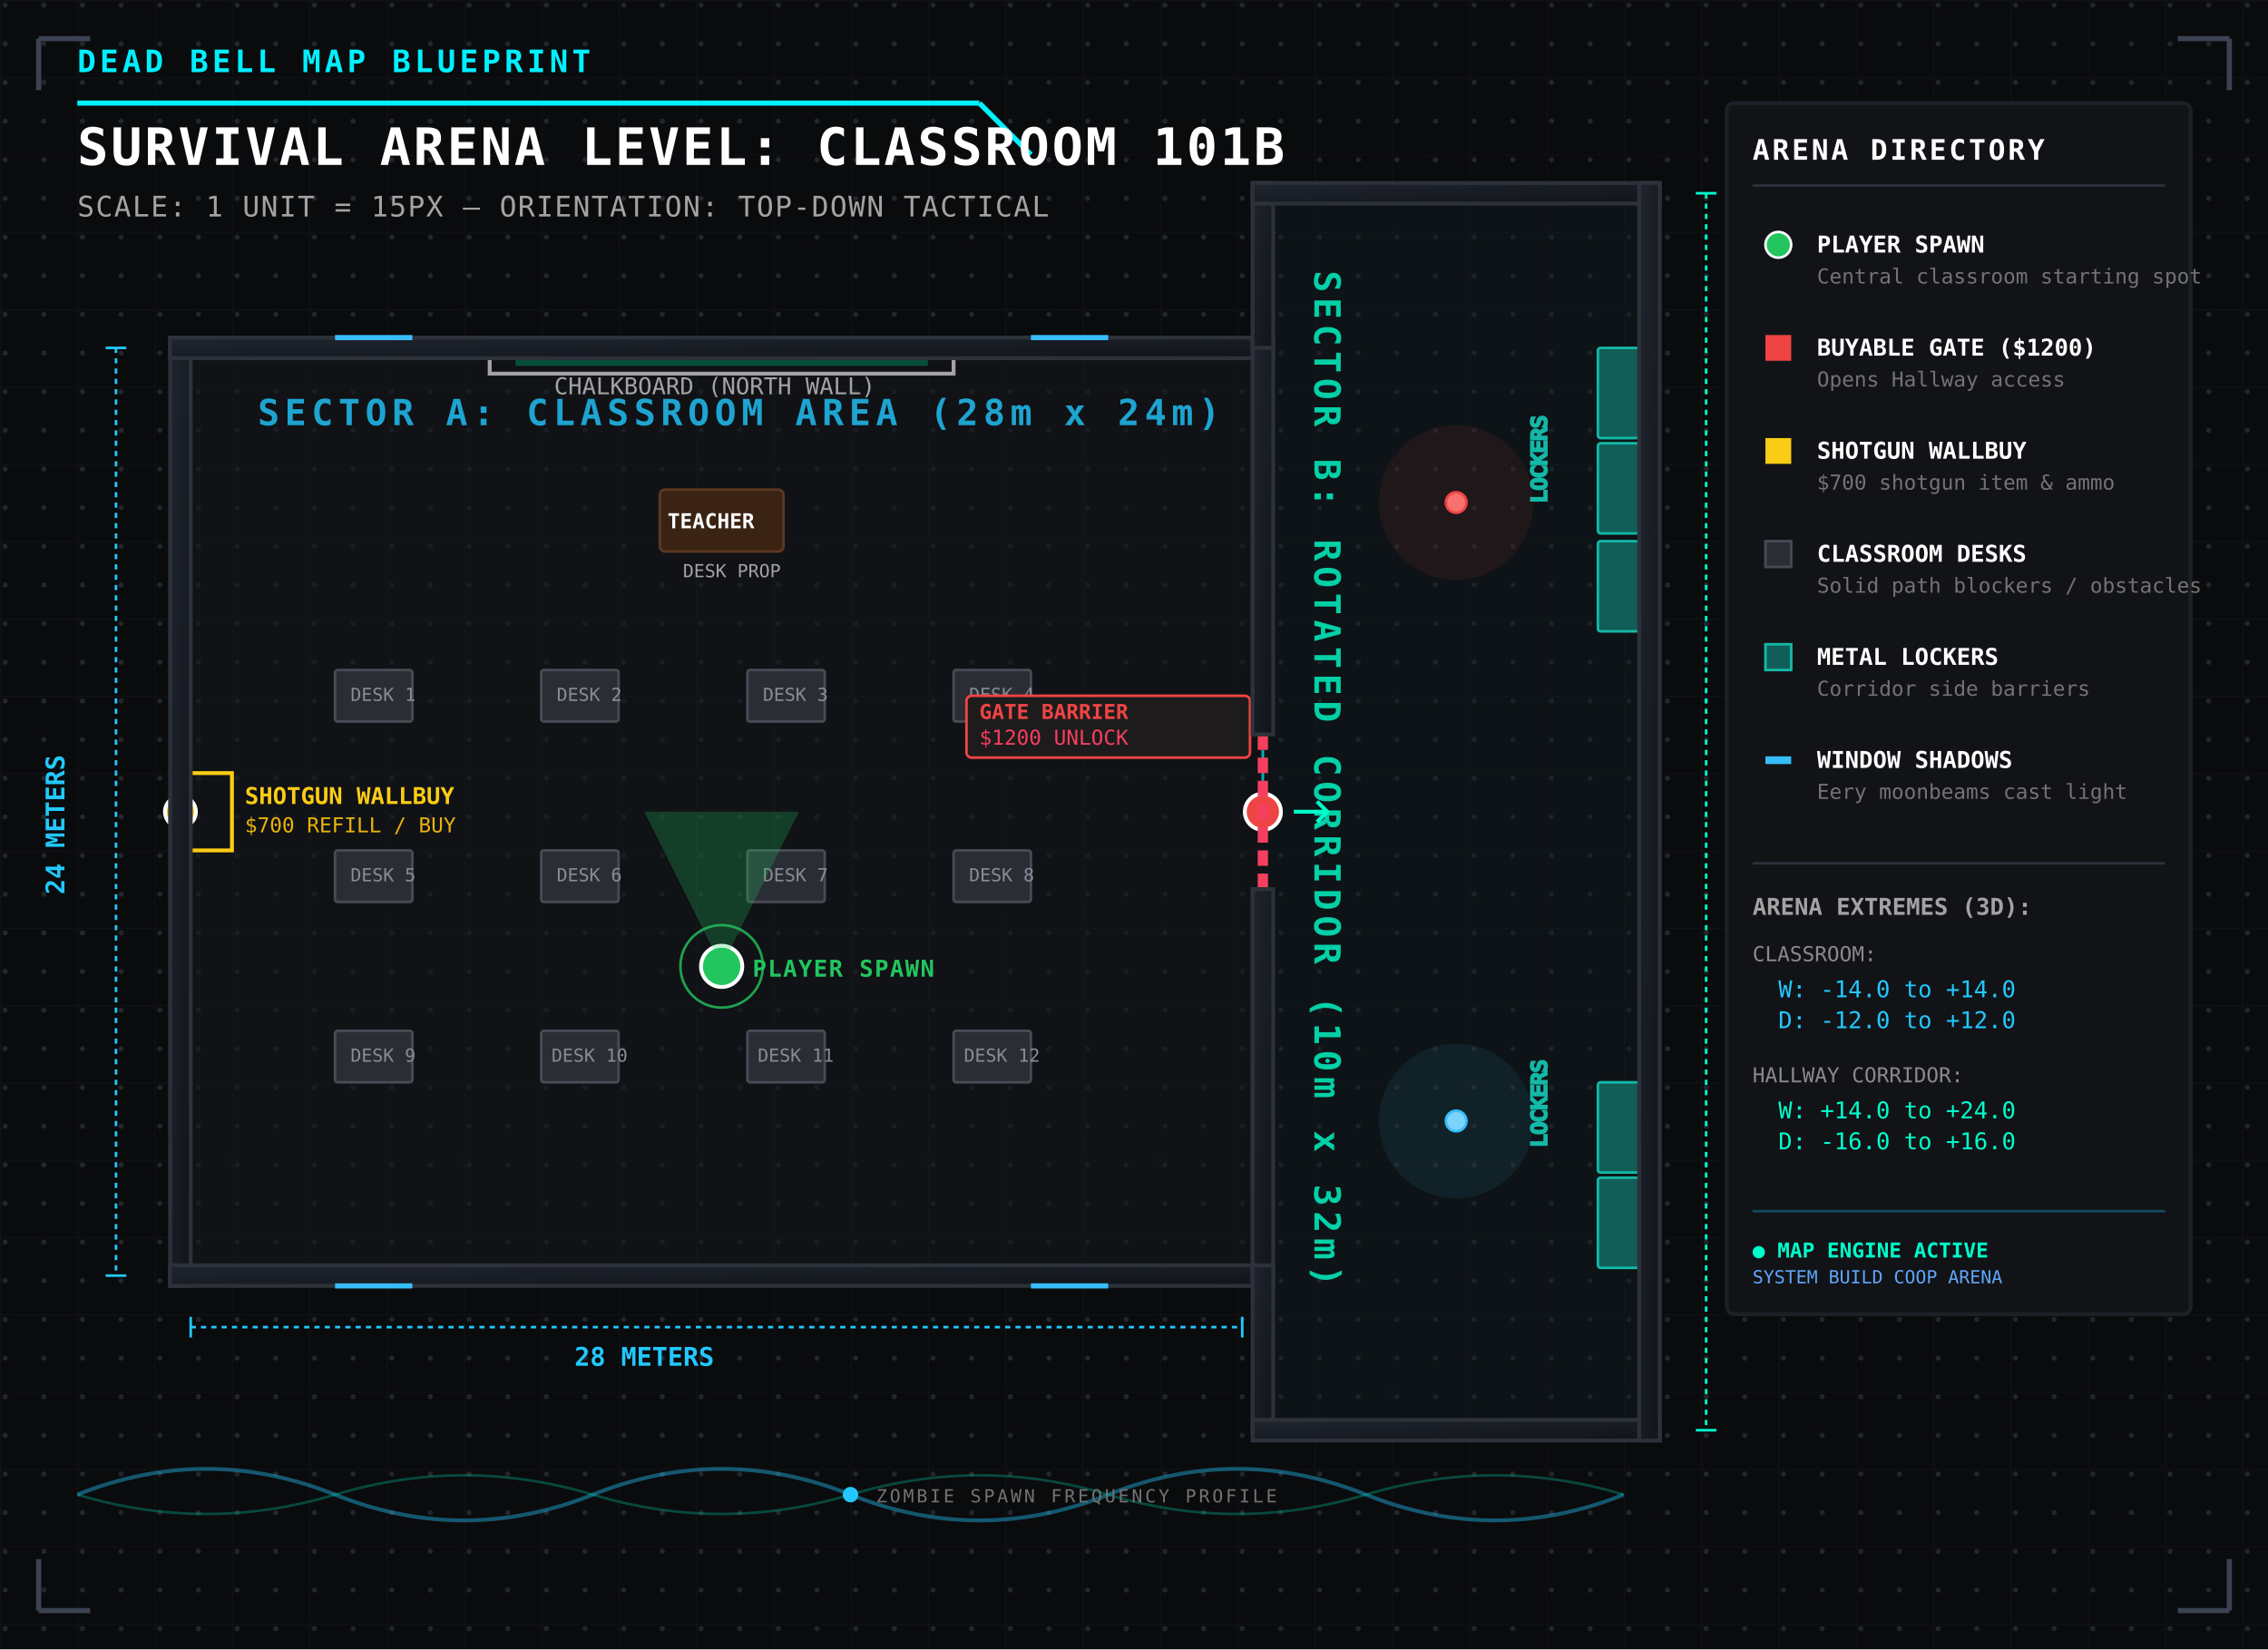
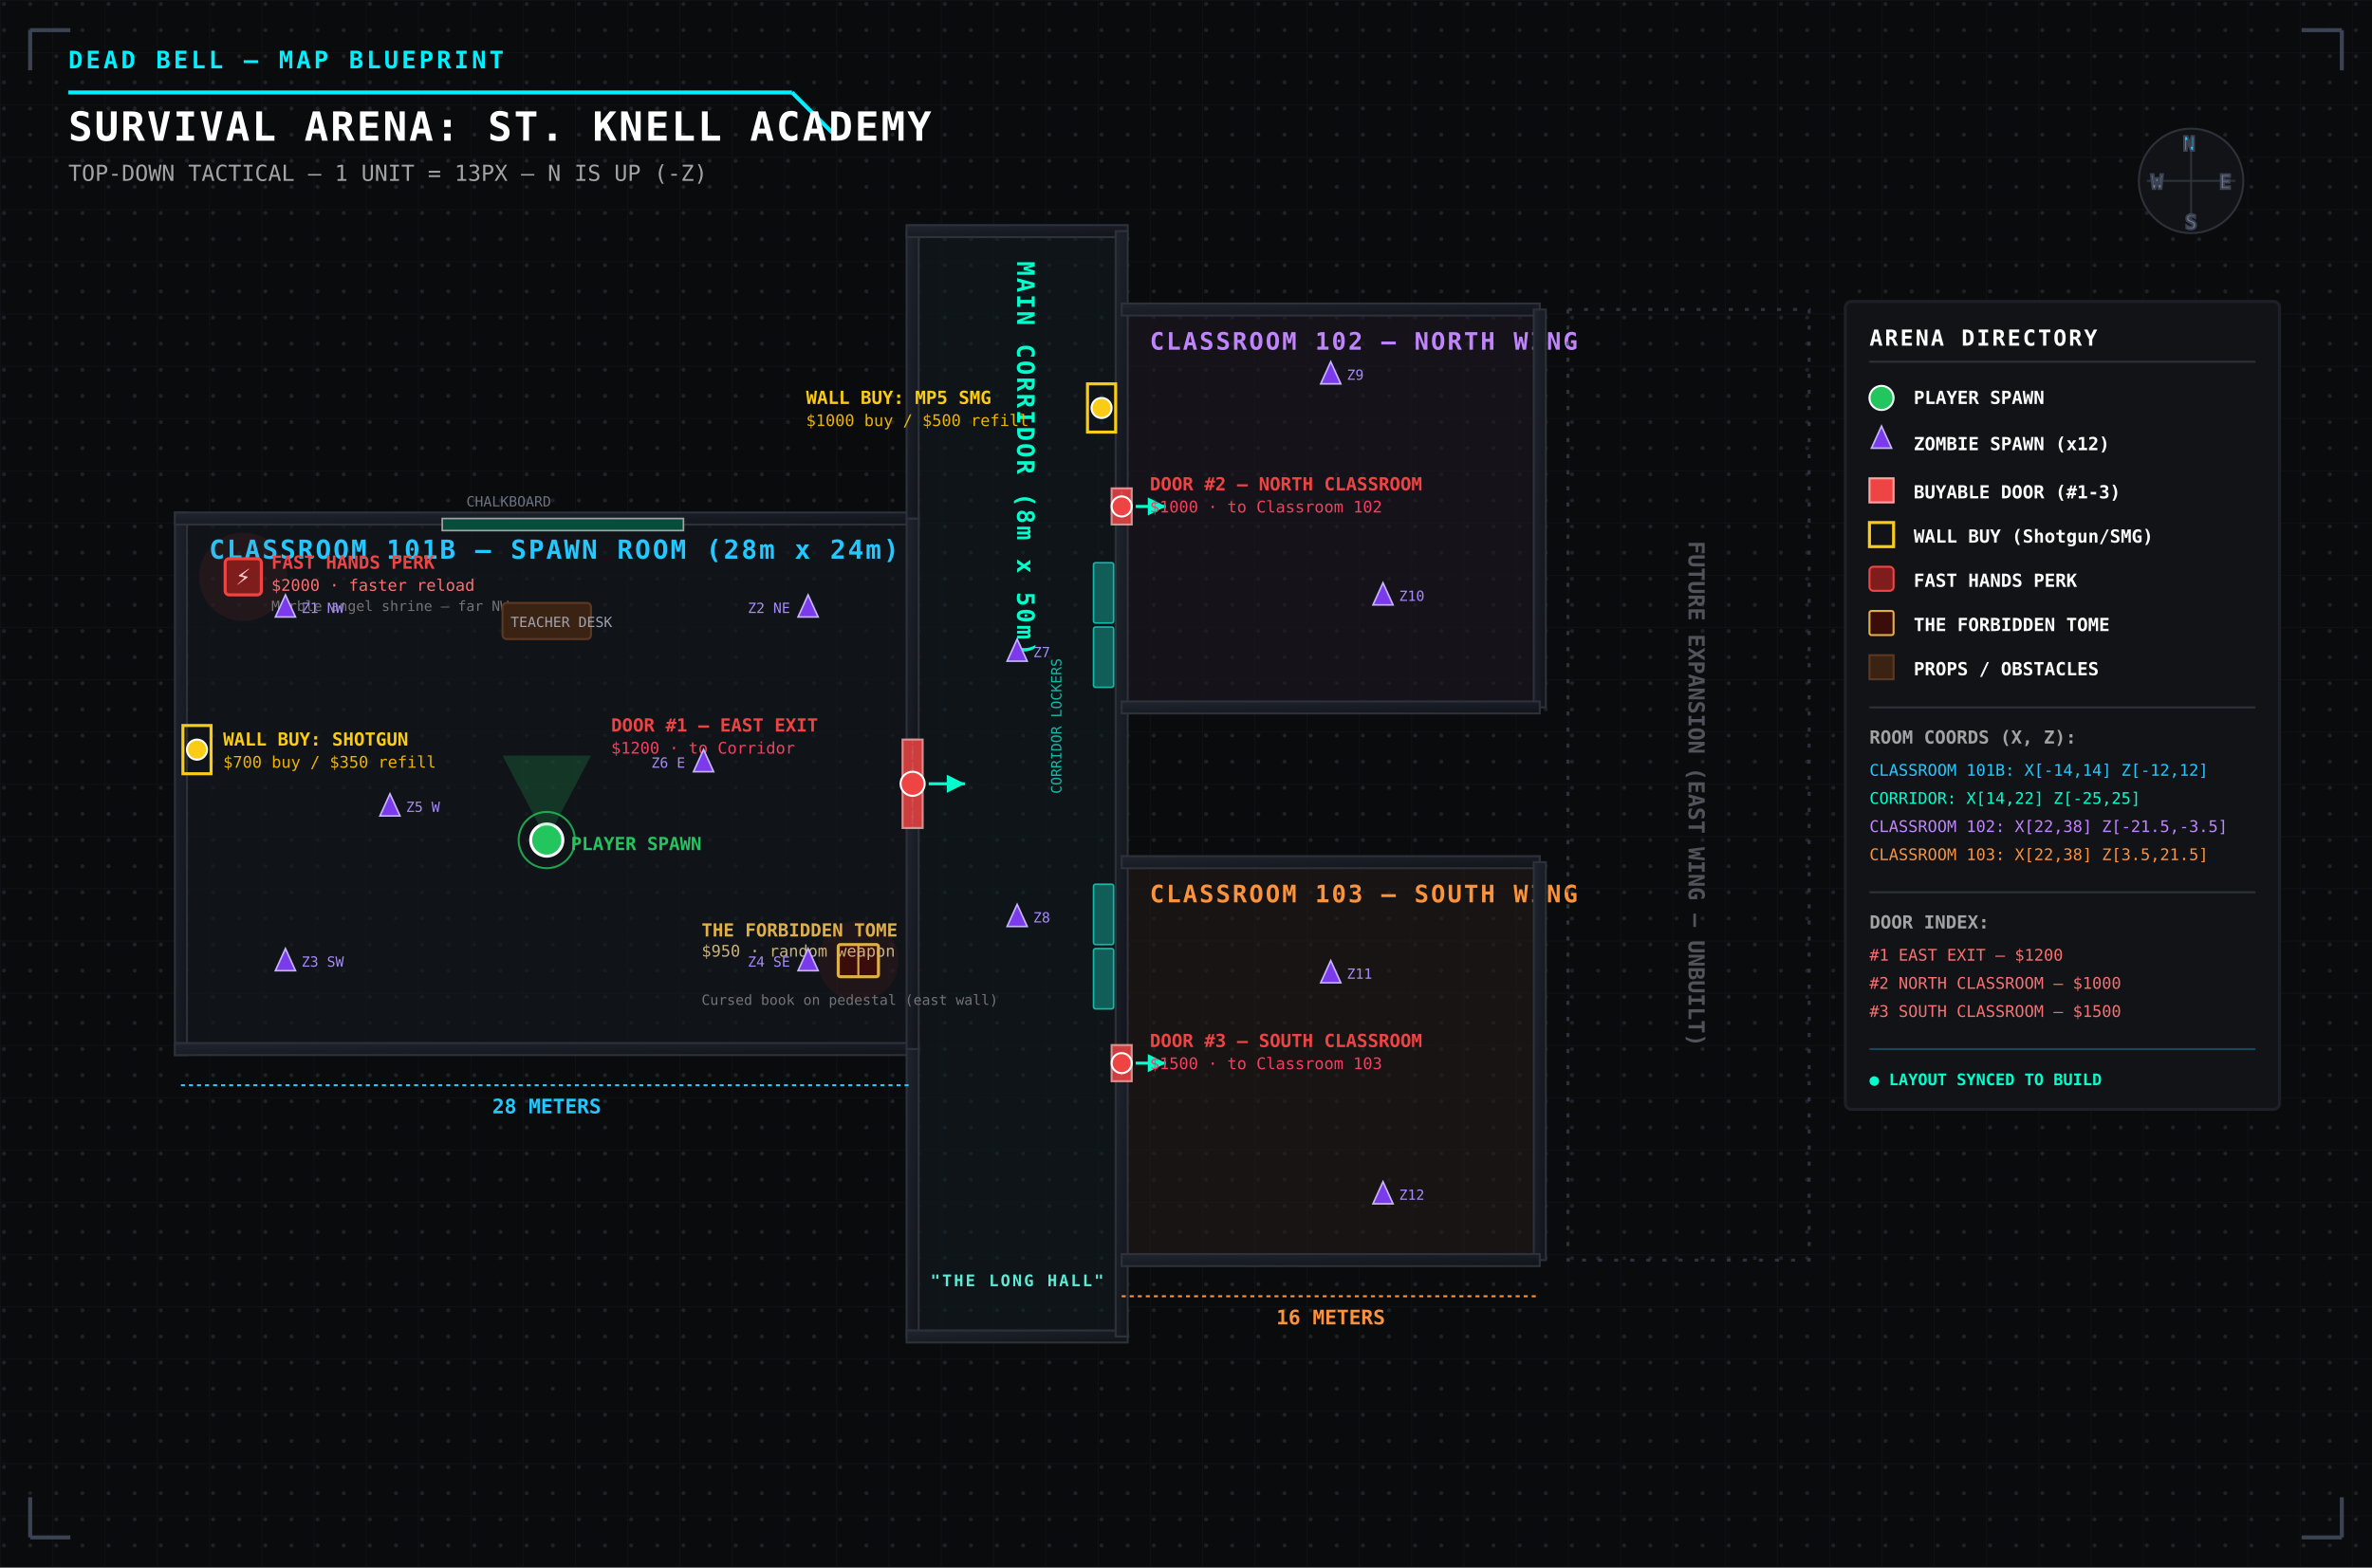
- <svg xmlns="http://www.w3.org/2000/svg" viewBox="0 0 880 640" width="100%" height="100%" style="background-color: #0e0f11; font-family: 'JetBrains Mono', 'Fira Code', monospace;">
+ <svg xmlns="http://www.w3.org/2000/svg" viewBox="0 0 1180 780" width="100%" height="100%" style="background-color:#0e0f11;font-family:'JetBrains Mono','Fira Code',monospace;">
  <defs>
-     <pattern id="grid" width="30" height="30" patternUnits="userSpaceOnUse">
-       <path d="M 30 0 L 0 0 0 30" fill="none" stroke="#1c1e24" stroke-width="1" />
+     <pattern id="grid" width="26" height="26" patternUnits="userSpaceOnUse">
+       <path d="M 26 0 L 0 0 0 26" fill="none" stroke="#1c1e24" stroke-width="1" />
    </pattern>
-     <pattern id="dot-grid" width="15" height="15" patternUnits="userSpaceOnUse">
+     <pattern id="dot-grid" width="13" height="13" patternUnits="userSpaceOnUse">
      <circle cx="2" cy="2" r="1" fill="#2d3139" />
    </pattern>
    <linearGradient id="wall-grad" x1="0%" y1="0%" x2="100%" y2="100%">
      <stop offset="0%" stop-color="#1f242e" />
      <stop offset="100%" stop-color="#11141a" />
    </linearGradient>
+     <marker id="arrow" markerWidth="8" markerHeight="8" refX="6" refY="3" orient="auto">
+       <path d="M0,0 L6,3 L0,6 Z" fill="#00ffcc" />
+     </marker>
  </defs>
  <rect width="100%" height="100%" fill="#0a0b0d" />
-   <rect width="100%" height="100%" fill="url(#dot-grid)" opacity="0.7" />
+   <rect width="100%" height="100%" fill="url(#dot-grid)" opacity="0.6" />
  <rect width="100%" height="100%" fill="url(#grid)" opacity="0.3" />
-   <g transform="translate(30, 40)">
-     <line x1="0" y1="0" x2="350" y2="0" stroke="#00f0ff" stroke-width="2" />
-     <line x1="350" y1="0" x2="370" y2="20" stroke="#00f0ff" stroke-width="2" />
-     <text x="0" y="-12" fill="#00f0ff" font-size="12" font-weight="bold" letter-spacing="1.5">DEAD BELL MAP BLUEPRINT</text>
-     <text x="0" y="24" fill="#ffffff" font-size="20" font-weight="900" letter-spacing="1">SURVIVAL ARENA LEVEL: CLASSROOM 101B</text>
-     <text x="0" y="44" fill="#a3a3a3" font-size="11" letter-spacing="0.5">SCALE: 1 UNIT = 15PX — ORIENTATION: TOP-DOWN TACTICAL</text>
-   </g>
-   <rect x="70" y="135" width="420" height="360" fill="#14171d" opacity="0.6" stroke="#22c8ff" stroke-width="1" stroke-dasharray="4 4" />
-   <rect x="490" y="75" width="150" height="480" fill="#121d24" opacity="0.4" stroke="#00ffcc" stroke-width="1" stroke-dasharray="4 4" />
-   <text x="100" y="165" fill="#22c8ff" font-size="14" font-weight="950" opacity="0.8" letter-spacing="2">SECTOR A: CLASSROOM AREA (28m x 24m)</text>
-   <text x="510" y="105" fill="#00ffcc" font-size="14" font-weight="950" opacity="0.8" letter-spacing="2" transform="rotate(90, 510, 105)" transform-origin="510 105">SECTOR B: ROTATED CORRIDOR (10m x 32m)</text>
-   <rect x="190" y="135" width="180" height="10" fill="#101114" stroke="#a3a3a3" stroke-width="1.5" />
-   <rect x="200" y="138" width="160" height="4" fill="#064e3b" />
-   <text x="215" y="153" fill="#a3a3a3" font-size="9">CHALKBOARD (NORTH WALL)</text>
-   <rect x="256" y="190" width="48" height="24" rx="2" fill="#3b2314" stroke="#5c3821" stroke-width="1" />
-   <text x="259" y="205" fill="#ffffff" font-size="8" font-weight="bold">TEACHER</text>
-   <text x="265" y="224" fill="#a3a3a3" font-size="7">DESK PROP</text>
-   <g transform="translate(130, 260)">
-     <rect x="0" y="0" width="30" height="20" rx="1" fill="#2b2d35" stroke="#484b54" />
-     <text x="6" y="12" fill="#888c94" font-size="7">DESK 1</text>
-   </g>
-   <g transform="translate(210, 260)">
-     <rect x="0" y="0" width="30" height="20" rx="1" fill="#2b2d35" stroke="#484b54" />
-     <text x="6" y="12" fill="#888c94" font-size="7">DESK 2</text>
-   </g>
-   <g transform="translate(290, 260)">
-     <rect x="0" y="0" width="30" height="20" rx="1" fill="#2b2d35" stroke="#484b54" />
-     <text x="6" y="12" fill="#888c94" font-size="7">DESK 3</text>
-   </g>
-   <g transform="translate(370, 260)">
-     <rect x="0" y="0" width="30" height="20" rx="1" fill="#2b2d35" stroke="#484b54" />
-     <text x="6" y="12" fill="#888c94" font-size="7">DESK 4</text>
-   </g>
-   <g transform="translate(130, 330)">
-     <rect x="0" y="0" width="30" height="20" rx="1" fill="#2b2d35" stroke="#484b54" />
-     <text x="6" y="12" fill="#888c94" font-size="7">DESK 5</text>
-   </g>
-   <g transform="translate(210, 330)">
-     <rect x="0" y="0" width="30" height="20" rx="1" fill="#2b2d35" stroke="#484b54" />
-     <text x="6" y="12" fill="#888c94" font-size="7">DESK 6</text>
-   </g>
-   <g transform="translate(290, 330)">
-     <rect x="0" y="0" width="30" height="20" rx="1" fill="#2b2d35" stroke="#484b54" />
-     <text x="6" y="12" fill="#888c94" font-size="7">DESK 7</text>
-   </g>
-   <g transform="translate(370, 330)">
-     <rect x="0" y="0" width="30" height="20" rx="1" fill="#2b2d35" stroke="#484b54" />
-     <text x="6" y="12" fill="#888c94" font-size="7">DESK 8</text>
-   </g>
-   <g transform="translate(130, 400)">
-     <rect x="0" y="0" width="30" height="20" rx="1" fill="#2b2d35" stroke="#484b54" />
-     <text x="6" y="12" fill="#888c94" font-size="7">DESK 9</text>
-   </g>
-   <g transform="translate(210, 400)">
-     <rect x="0" y="0" width="30" height="20" rx="1" fill="#2b2d35" stroke="#484b54" />
-     <text x="4" y="12" fill="#888c94" font-size="7">DESK 10</text>
-   </g>
-   <g transform="translate(290, 400)">
-     <rect x="0" y="0" width="30" height="20" rx="1" fill="#2b2d35" stroke="#484b54" />
-     <text x="4" y="12" fill="#888c94" font-size="7">DESK 11</text>
-   </g>
-   <g transform="translate(370, 400)">
-     <rect x="0" y="0" width="30" height="20" rx="1" fill="#2b2d35" stroke="#484b54" />
-     <text x="4" y="12" fill="#888c94" font-size="7">DESK 12</text>
-   </g>
-   <g fill="#115e59" stroke="#14b8a6" stroke-width="1">
-     <rect x="620" y="135" width="16" height="35" rx="1" />
-     <rect x="620" y="172" width="16" height="35" rx="1" />
-     <rect x="620" y="210" width="16" height="35" rx="1" />
-     <text x="600" y="195" fill="#14b8a6" font-size="8" transform="rotate(-90, 600, 195)">LOCKERS</text>
-     <rect x="620" y="420" width="16" height="35" rx="1" />
-     <rect x="620" y="457" width="16" height="35" rx="1" />
-     <text x="600" y="445" fill="#14b8a6" font-size="8" transform="rotate(-90, 600, 445)">LOCKERS</text>
-   </g>
-   <g transform="translate(70, 315)">
-     <circle cx="0" cy="0" r="6" fill="#facc15" stroke="#ffffff" stroke-width="1.5">
-       <animate attributeName="r" values="5;9;5" dur="2s" repeatCount="indefinite" />
+   <g transform="translate(34,46)">
+     <line x1="0" y1="0" x2="360" y2="0" stroke="#00f0ff" stroke-width="2" />
+     <line x1="360" y1="0" x2="380" y2="20" stroke="#00f0ff" stroke-width="2" />
+     <text x="0" y="-12" fill="#00f0ff" font-size="12" font-weight="bold" letter-spacing="1.5">DEAD BELL — MAP BLUEPRINT</text>
+     <text x="0" y="24" fill="#ffffff" font-size="20" font-weight="900" letter-spacing="1">SURVIVAL ARENA: ST. KNELL ACADEMY</text>
+     <text x="0" y="44" fill="#a3a3a3" font-size="11">TOP-DOWN TACTICAL — 1 UNIT = 13PX — N IS UP (-Z)</text>
+   </g>
+   <g transform="translate(1090,90)" stroke="#3b4252" fill="#7c8694" font-size="10" font-weight="bold">
+     <circle cx="0" cy="0" r="26" fill="#111317" stroke="#2d3139" />
+     <path d="M0,-22 L0,22 M-22,0 L22,0" stroke="#2d3139" stroke-width="1" />
+     <text x="-4" y="-15" fill="#22c8ff">N</text>
+     <text x="-3" y="24" fill="#7c8694">S</text>
+     <text x="14" y="4" fill="#7c8694">E</text>
+     <text x="-20" y="4" fill="#7c8694">W</text>
+   </g>
+   <rect x="90" y="258" width="364" height="264" fill="#14171d" opacity="0.65" stroke="#22c8ff" stroke-width="1" stroke-dasharray="4 4" />
+   <text x="104" y="278" fill="#22c8ff" font-size="13" font-weight="900" letter-spacing="1">CLASSROOM 101B — SPAWN ROOM (28m x 24m)</text>
+   <rect x="454" y="115" width="104" height="550" fill="#121d24" opacity="0.5" stroke="#00ffcc" stroke-width="1" stroke-dasharray="4 4" />
+   <text x="506" y="130" fill="#00ffcc" font-size="12" font-weight="900" letter-spacing="1" transform="rotate(90,506,130)">MAIN CORRIDOR (8m x 50m)</text>
+   <rect x="558" y="154" width="208" height="198" fill="#1d1722" opacity="0.6" stroke="#c084fc" stroke-width="1" stroke-dasharray="4 4" />
+   <text x="572" y="174" fill="#c084fc" font-size="12" font-weight="900" letter-spacing="1">CLASSROOM 102 — NORTH WING</text>
+   <rect x="558" y="429" width="208" height="198" fill="#221a17" opacity="0.6" stroke="#fb923c" stroke-width="1" stroke-dasharray="4 4" />
+   <text x="572" y="449" fill="#fb923c" font-size="12" font-weight="900" letter-spacing="1">CLASSROOM 103 — SOUTH WING</text>
+   <rect x="780" y="154" width="120" height="473" fill="none" stroke="#3b4252" stroke-width="1.5" stroke-dasharray="2 6" opacity="0.7" />
+   <text x="840" y="395" fill="#52525b" font-size="11" font-weight="bold" text-anchor="middle" transform="rotate(90,840,395)">FUTURE EXPANSION (EAST WING — UNBUILT)</text>
+   <g fill="url(#wall-grad)" stroke="#2d3139" stroke-width="1">
+     <rect x="87" y="255" width="6" height="270" />
+     <rect x="87" y="255" width="370" height="6" />
+     <rect x="87" y="519" width="370" height="6" />
+     <rect x="451" y="258" width="6" height="110" />
+     <rect x="451" y="412" width="6" height="110" />
+     <rect x="451" y="115" width="6" height="143" />
+     <rect x="451" y="522" width="6" height="143" />
+     <rect x="451" y="112" width="110" height="6" />
+     <rect x="451" y="662" width="110" height="6" />
+     <rect x="555" y="115" width="6" height="129" />
+     <rect x="555" y="259" width="6" height="262" />
+     <rect x="555" y="536" width="6" height="129" />
+     <rect x="558" y="151" width="208" height="6" />
+     <rect x="763" y="154" width="6" height="198" />
+     <rect x="558" y="349" width="208" height="6" />
+     <rect x="558" y="426" width="208" height="6" />
+     <rect x="763" y="429" width="6" height="198" />
+     <rect x="558" y="624" width="208" height="6" />
+   </g>
+   <g transform="translate(454,390)">
+     <rect x="-5" y="-22" width="10" height="44" fill="#ef4444" opacity="0.85" stroke="#fca5a5" stroke-width="1" />
+     <circle cx="0" cy="0" r="6" fill="#ef4444" stroke="#fff" stroke-width="1">
+       <animate attributeName="opacity" values="1;0.4;1" dur="1.8s" repeatCount="indefinite" />
+     </circle>
+     <path d="M 8 0 L 26 0" stroke="#00ffcc" stroke-width="1.5" marker-end="url(#arrow)" />
+     <text x="-150" y="-26" fill="#ef4444" font-size="9" font-weight="900">DOOR #1 — EAST EXIT</text>
+     <text x="-150" y="-15" fill="#f43f5e" font-size="8">$1200 · to Corridor</text>
+   </g>
+   <g transform="translate(558,252)">
+     <rect x="-5" y="-9" width="10" height="18" fill="#ef4444" opacity="0.85" stroke="#fca5a5" stroke-width="1" />
+     <circle cx="0" cy="0" r="5" fill="#ef4444" stroke="#fff" stroke-width="1">
+       <animate attributeName="opacity" values="1;0.4;1" dur="1.8s" repeatCount="indefinite" />
+     </circle>
+     <path d="M 7 0 L 22 0" stroke="#00ffcc" stroke-width="1.5" marker-end="url(#arrow)" />
+     <text x="14" y="-8" fill="#ef4444" font-size="9" font-weight="900">DOOR #2 — NORTH CLASSROOM</text>
+     <text x="14" y="3" fill="#f43f5e" font-size="8">$1000 · to Classroom 102</text>
+   </g>
+   <g transform="translate(558,529)">
+     <rect x="-5" y="-9" width="10" height="18" fill="#ef4444" opacity="0.85" stroke="#fca5a5" stroke-width="1" />
+     <circle cx="0" cy="0" r="5" fill="#ef4444" stroke="#fff" stroke-width="1">
+       <animate attributeName="opacity" values="1;0.4;1" dur="1.8s" repeatCount="indefinite" />
+     </circle>
+     <path d="M 7 0 L 22 0" stroke="#00ffcc" stroke-width="1.5" marker-end="url(#arrow)" />
+     <text x="14" y="-8" fill="#ef4444" font-size="9" font-weight="900">DOOR #3 — SOUTH CLASSROOM</text>
+     <text x="14" y="3" fill="#f43f5e" font-size="8">$1500 · to Classroom 103</text>
+   </g>
+   <g transform="translate(95,373)">
+     <rect x="-4" y="-12" width="14" height="24" fill="none" stroke="#facc15" stroke-width="1.5" />
+     <circle cx="3" cy="0" r="5" fill="#facc15" stroke="#fff" stroke-width="1">
      <animate attributeName="opacity" values="1;0.4;1" dur="2s" repeatCount="indefinite" />
    </circle>
-     <path d="M 0 -15 L 20 -15 L 20 15 L 0 15" fill="none" stroke="#facc15" stroke-width="1.5" />
-     <text x="25" y="-3" fill="#facc15" font-size="9" font-weight="900">SHOTGUN WALLBUY</text>
-     <text x="25" y="8" fill="#eab308" font-size="8">$700 REFILL / BUY</text>
-   </g>
-   <g transform="translate(490, 315)">
-     <circle cx="0" cy="0" r="7" fill="#ef4444" stroke="#ffffff" stroke-width="1.5">
-       <animate attributeName="r" values="6;10;6" dur="1.8s" repeatCount="indefinite" />
-       <animate attributeName="opacity" values="1;0.5;1" dur="1.8s" repeatCount="indefinite" />
-     </circle>
-     <line x1="0" y1="-30" x2="0" y2="30" stroke="#f43f5e" stroke-width="4" stroke-dasharray="6 3" />
-     <rect x="-115" y="-45" width="110" height="24" rx="2" fill="#1e1b1c" stroke="#ef4444" stroke-width="1" />
-     <text x="-110" y="-36" fill="#ef4444" font-size="8" font-weight="900">GATE BARRIER</text>
-     <text x="-110" y="-26" fill="#f43f5e" font-size="8">$1200 UNLOCK</text>
-     <path d="M 12 0 L 25 0 M 21 -4 L 25 0 L 21 4" fill="none" stroke="#00ffcc" stroke-width="1.5" />
-   </g>
-   <g transform="translate(280, 375)">
-     <circle cx="0" cy="0" r="16" fill="none" stroke="#22c55e" stroke-width="1" opacity="0.8">
-       <animate attributeName="r" values="12;24;12" dur="2.5s" repeatCount="indefinite" />
+     <text x="16" y="-2" fill="#facc15" font-size="9" font-weight="900">WALL BUY: SHOTGUN</text>
+     <text x="16" y="9" fill="#eab308" font-size="8">$700 buy / $350 refill</text>
+   </g>
+   <g transform="translate(551,203)">
+     <rect x="-10" y="-12" width="14" height="24" fill="none" stroke="#facc15" stroke-width="1.5" />
+     <circle cx="-3" cy="0" r="5" fill="#facc15" stroke="#fff" stroke-width="1">
+       <animate attributeName="opacity" values="1;0.4;1" dur="2s" repeatCount="indefinite" />
+     </circle>
+     <text x="-150" y="-2" fill="#facc15" font-size="9" font-weight="900">WALL BUY: MP5 SMG</text>
+     <text x="-150" y="9" fill="#eab308" font-size="8">$1000 buy / $500 refill</text>
+   </g>
+   <g transform="translate(121,287)">
+     <circle cx="0" cy="0" r="22" fill="#ef4444" opacity="0.08" />
+     <rect x="-9" y="-9" width="18" height="18" rx="2" fill="#7f1d1d" stroke="#ef4444" stroke-width="1.5" />
+     <text x="0" y="4" fill="#fecaca" font-size="11" font-weight="900" text-anchor="middle">⚡</text>
+     <text x="14" y="-4" fill="#ef4444" font-size="9" font-weight="900">FAST HANDS PERK</text>
+     <text x="14" y="7" fill="#f87171" font-size="8">$2000 · faster reload</text>
+     <text x="14" y="17" fill="#737373" font-size="7">Marble angel shrine — far NW corner</text>
+   </g>
+   <g transform="translate(427,478)">
+     <circle cx="0" cy="0" r="20" fill="#9c2b2b" opacity="0.12">
+       <animate attributeName="r" values="14;24;14" dur="2.4s" repeatCount="indefinite" />
+     </circle>
+     <rect x="-10" y="-8" width="20" height="16" rx="1" fill="#3a0d0a" stroke="#e0b048" stroke-width="1.5" />
+     <line x1="0" y1="-8" x2="0" y2="8" stroke="#e0b048" stroke-width="1" />
+     <text x="-78" y="-12" fill="#e0b048" font-size="9" font-weight="900">THE FORBIDDEN TOME</text>
+     <text x="-78" y="-2" fill="#cbb27a" font-size="8">$950 · random weapon</text>
+     <text x="-78" y="22" fill="#737373" font-size="7">Cursed book on pedestal (east wall)</text>
+   </g>
+   <g transform="translate(272,418)">
+     <circle cx="0" cy="0" r="14" fill="none" stroke="#22c55e" stroke-width="1" opacity="0.8">
+       <animate attributeName="r" values="10;22;10" dur="2.5s" repeatCount="indefinite" />
      <animate attributeName="opacity" values="0.8;0;0.8" dur="2.5s" repeatCount="indefinite" />
    </circle>
-     <circle cx="0" cy="0" r="8" fill="#22c55e" stroke="#ffffff" stroke-width="1.5" />
-     <path d="M 0 0 L -30 -60 L 30 -60 Z" fill="#22c55e" opacity="0.25" />
-     <text x="12" y="4" fill="#22c55e" font-size="9" font-weight="bold" letter-spacing="0.5">PLAYER SPAWN</text>
-   </g>
-   <g fill="url(#wall-grad)" stroke="#2d3139" stroke-width="1.5">
-     <rect x="66" y="131" width="8" height="368" />
-     <rect x="66" y="131" width="428" height="8" />
-     <rect x="66" y="491" width="428" height="8" />
-     <rect x="486" y="131" width="8" height="154" />
-     <rect x="486" y="345" width="8" height="154" />
-     <rect x="486" y="71" width="8" height="64" />
-     <rect x="486" y="491" width="8" height="64" />
-     <rect x="486" y="71" width="158" height="8" />
-     <rect x="486" y="551" width="158" height="8" />
-     <rect x="636" y="71" width="8" height="488" />
-   </g>
-   <circle cx="565" cy="195" r="30" fill="#ef4444" opacity="0.08" />
-   <circle cx="565" cy="195" r="4" fill="#f87171" stroke="#ef4444" stroke-width="1" />
-   <circle cx="565" cy="435" r="30" fill="#38bdf8" opacity="0.08" />
-   <circle cx="565" cy="435" r="4" fill="#7dd3fc" stroke="#38bdf8" stroke-width="1" />
-   <line x1="130" y1="131" x2="160" y2="131" stroke="#38bdf8" stroke-width="2" />
-   <line x1="400" y1="131" x2="430" y2="131" stroke="#38bdf8" stroke-width="2" />
-   <line x1="130" y1="499" x2="160" y2="499" stroke="#38bdf8" stroke-width="2" />
-   <line x1="400" y1="499" x2="430" y2="499" stroke="#38bdf8" stroke-width="2" />
-   <line x1="74" y1="515" x2="482" y2="515" stroke="#22c8ff" stroke-width="1" stroke-dasharray="2 2" />
-   <path d="M 74 511 L 74 519 M 482 511 L 482 519" stroke="#22c8ff" stroke-width="1" />
-   <text x="250" y="530" fill="#22c8ff" font-size="10" font-weight="bold" text-anchor="middle">28 METERS</text>
-   <line x1="45" y1="135" x2="45" y2="495" stroke="#22c8ff" stroke-width="1" stroke-dasharray="2 2" />
-   <path d="M 41 135 L 49 135 M 41 495 L 49 495" stroke="#22c8ff" stroke-width="1" />
-   <text x="25" y="320" fill="#22c8ff" font-size="10" font-weight="bold" text-anchor="middle" transform="rotate(-90, 25, 320)">24 METERS</text>
-   <line x1="662" y1="75" x2="662" y2="555" stroke="#00ffcc" stroke-width="1" stroke-dasharray="2 2" />
-   <path d="M 658 75 L 666 75 M 658 555 L 666 555" stroke="#00ffcc" stroke-width="1" />
-   <text x="680" y="320" fill="#00ffcc" font-size="10" font-weight="bold" text-anchor="middle" transform="rotate(90, 680, 320)">32 METERS</text>
-   <g transform="translate(680, 40)" fill="#a3a3a3" font-size="9">
-     <rect x="-10" y="0" width="180" height="470" rx="3" fill="#111317" stroke="#1d2026" stroke-width="1.5" />
+     <circle cx="0" cy="0" r="8" fill="#22c55e" stroke="#fff" stroke-width="1.5" />
+     <path d="M 0 0 L -22 -42 L 22 -42 Z" fill="#22c55e" opacity="0.2" />
+     <text x="12" y="5" fill="#22c55e" font-size="9" font-weight="bold">PLAYER SPAWN</text>
+   </g>
+   <g font-size="7" fill="#a78bfa">
+     <g transform="translate(142,302)">
+       <polygon points="0,-6 5,5 -5,5" fill="#7c3aed" stroke="#c4b5fd" stroke-width="0.8" />
+       <text x="8" y="3">Z1 NW</text>
+     </g>
+     <g transform="translate(402,302)">
+       <polygon points="0,-6 5,5 -5,5" fill="#7c3aed" stroke="#c4b5fd" stroke-width="0.8" />
+       <text x="-30" y="3">Z2 NE</text>
+     </g>
+     <g transform="translate(142,478)">
+       <polygon points="0,-6 5,5 -5,5" fill="#7c3aed" stroke="#c4b5fd" stroke-width="0.8" />
+       <text x="8" y="3">Z3 SW</text>
+     </g>
+     <g transform="translate(402,478)">
+       <polygon points="0,-6 5,5 -5,5" fill="#7c3aed" stroke="#c4b5fd" stroke-width="0.8" />
+       <text x="-30" y="3">Z4 SE</text>
+     </g>
+     <g transform="translate(194,401)">
+       <polygon points="0,-6 5,5 -5,5" fill="#7c3aed" stroke="#c4b5fd" stroke-width="0.8" />
+       <text x="8" y="3">Z5 W</text>
+     </g>
+     <g transform="translate(350,379)">
+       <polygon points="0,-6 5,5 -5,5" fill="#7c3aed" stroke="#c4b5fd" stroke-width="0.8" />
+       <text x="-26" y="3">Z6 E</text>
+     </g>
+     <g transform="translate(506,324)">
+       <polygon points="0,-6 5,5 -5,5" fill="#7c3aed" stroke="#c4b5fd" stroke-width="0.8" />
+       <text x="8" y="3">Z7</text>
+     </g>
+     <g transform="translate(506,456)">
+       <polygon points="0,-6 5,5 -5,5" fill="#7c3aed" stroke="#c4b5fd" stroke-width="0.8" />
+       <text x="8" y="3">Z8</text>
+     </g>
+     <g transform="translate(662,186)">
+       <polygon points="0,-6 5,5 -5,5" fill="#7c3aed" stroke="#c4b5fd" stroke-width="0.8" />
+       <text x="8" y="3">Z9</text>
+     </g>
+     <g transform="translate(688,296)">
+       <polygon points="0,-6 5,5 -5,5" fill="#7c3aed" stroke="#c4b5fd" stroke-width="0.8" />
+       <text x="8" y="3">Z10</text>
+     </g>
+     <g transform="translate(662,484)">
+       <polygon points="0,-6 5,5 -5,5" fill="#7c3aed" stroke="#c4b5fd" stroke-width="0.8" />
+       <text x="8" y="3">Z11</text>
+     </g>
+     <g transform="translate(688,594)">
+       <polygon points="0,-6 5,5 -5,5" fill="#7c3aed" stroke="#c4b5fd" stroke-width="0.8" />
+       <text x="8" y="3">Z12</text>
+     </g>
+   </g>
+   <rect x="220" y="258" width="120" height="6" fill="#064e3b" stroke="#a3a3a3" stroke-width="0.8" />
+   <text x="232" y="252" fill="#6b7280" font-size="7">CHALKBOARD</text>
+   <rect x="250" y="300" width="44" height="18" rx="2" fill="#3b2314" stroke="#5c3821" />
+   <text x="254" y="312" fill="#9ca3af" font-size="7">TEACHER DESK</text>
+   <g fill="#115e59" stroke="#14b8a6" stroke-width="0.8">
+     <rect x="544" y="280" width="10" height="30" rx="1" />
+     <rect x="544" y="312" width="10" height="30" rx="1" />
+     <rect x="544" y="440" width="10" height="30" rx="1" />
+     <rect x="544" y="472" width="10" height="30" rx="1" />
+   </g>
+   <text x="528" y="395" fill="#14b8a6" font-size="7" transform="rotate(-90,528,395)">CORRIDOR LOCKERS</text>
+   <text x="506" y="640" fill="#5eead4" font-size="8" text-anchor="middle" font-weight="bold" letter-spacing="1">"THE LONG HALL"</text>
+   <g transform="translate(930,150)" font-size="9" fill="#a3a3a3">
+     <rect x="-12" y="0" width="216" height="402" rx="3" fill="#111317" stroke="#1d2026" stroke-width="1.5" />
    <text x="0" y="22" fill="#ffffff" font-size="11" font-weight="950" letter-spacing="1">ARENA DIRECTORY</text>
-     <line x1="0" y1="32" x2="160" y2="32" stroke="#2d3139" stroke-width="1" />
-     <circle cx="10" cy="55" r="5" fill="#22c55e" stroke="#ffffff" stroke-width="1" />
-     <text x="25" y="58" fill="#ffffff" font-weight="bold">PLAYER SPAWN</text>
-     <text x="25" y="70" fill="#737373" font-size="8">Central classroom starting spot</text>
-     <rect x="5" y="90" width="10" height="10" fill="#ef4444" />
-     <text x="25" y="98" fill="#ffffff" font-weight="bold">BUYABLE GATE ($1200)</text>
-     <text x="25" y="110" fill="#737373" font-size="8">Opens Hallway access</text>
-     <rect x="5" y="130" width="10" height="10" fill="#facc15" />
-     <text x="25" y="138" fill="#ffffff" font-weight="bold">SHOTGUN WALLBUY</text>
-     <text x="25" y="150" fill="#737373" font-size="8">$700 shotgun item &amp; ammo</text>
-     <rect x="5" y="170" width="10" height="10" fill="#2b2d35" stroke="#484b54" />
-     <text x="25" y="178" fill="#ffffff" font-weight="bold">CLASSROOM DESKS</text>
-     <text x="25" y="190" fill="#737373" font-size="8">Solid path blockers / obstacles</text>
-     <rect x="5" y="210" width="10" height="10" fill="#115e59" stroke="#14b8a6" />
-     <text x="25" y="218" fill="#ffffff" font-weight="bold">METAL LOCKERS</text>
-     <text x="25" y="230" fill="#737373" font-size="8">Corridor side barriers</text>
-     <line x1="5" y1="255" x2="15" y2="255" stroke="#38bdf8" stroke-width="3" />
-     <text x="25" y="258" fill="#ffffff" font-weight="bold">WINDOW SHADOWS</text>
-     <text x="25" y="270" fill="#737373" font-size="8">Eery moonbeams cast light</text>
-     <line x1="0" y1="295" x2="160" y2="295" stroke="#2d3139" stroke-width="1" />
-     <text x="0" y="315" fill="#a3a3a3" font-size="9" font-weight="bold">ARENA EXTREMES (3D):</text>
-     <text x="0" y="333" fill="#8a8a8a" font-size="8">CLASSROOM:</text>
-     <text x="10" y="347" fill="#22c8ff" font-family="monospace">W: -14.0 to +14.0</text>
-     <text x="10" y="359" fill="#22c8ff" font-family="monospace">D: -12.0 to +12.0</text>
-     <text x="0" y="380" fill="#8a8a8a" font-size="8">HALLWAY CORRIDOR:</text>
-     <text x="10" y="394" fill="#00ffcc" font-family="monospace">W: +14.0 to +24.0</text>
-     <text x="10" y="406" fill="#00ffcc" font-family="monospace">D: -16.0 to +16.0</text>
-     <line x1="0" y1="430" x2="160" y2="430" stroke="#22c8ff" opacity="0.3" stroke-width="1" />
-     <text x="0" y="448" fill="#00ffcc" font-weight="bold" font-size="8">● MAP ENGINE ACTIVE</text>
-     <text x="0" y="458" fill="#60a5fa" font-size="7">SYSTEM BUILD COOP ARENA</text>
-   </g>
-   <path d="M 30 580 Q 80 560 130 580 T 230 580 T 330 580 T 430 580 T 530 580 T 630 580" fill="none" stroke="#22c8ff" stroke-width="1.5" opacity="0.4" />
-   <path d="M 30 580 Q 80 595 130 580 T 230 580 T 330 580 T 430 580 T 530 580 T 630 580" fill="none" stroke="#00ffcc" stroke-width="1" opacity="0.25" />
-   <circle cx="330" cy="580" r="3" fill="#22c8ff" />
-   <text x="340" y="583" fill="#737373" font-size="7" letter-spacing="1">ZOMBIE SPAWN FREQUENCY PROFILE</text>
+     <line x1="0" y1="30" x2="192" y2="30" stroke="#2d3139" />
+     <circle cx="6" cy="48" r="6" fill="#22c55e" stroke="#fff" stroke-width="1" />
+     <text x="22" y="51" fill="#fff" font-weight="bold">PLAYER SPAWN</text>
+     <polygon points="6,58 11,69 1,69" transform="translate(0,4)" fill="#7c3aed" stroke="#c4b5fd" stroke-width="0.8" />
+     <text x="22" y="74" fill="#fff" font-weight="bold">ZOMBIE SPAWN (x12)</text>
+     <rect x="0" y="88" width="12" height="12" fill="#ef4444" stroke="#fca5a5" />
+     <text x="22" y="98" fill="#fff" font-weight="bold">BUYABLE DOOR (#1-3)</text>
+     <rect x="0" y="110" width="12" height="12" fill="none" stroke="#facc15" stroke-width="1.5" />
+     <text x="22" y="120" fill="#fff" font-weight="bold">WALL BUY (Shotgun/SMG)</text>
+     <rect x="0" y="132" width="12" height="12" rx="2" fill="#7f1d1d" stroke="#ef4444" />
+     <text x="22" y="142" fill="#fff" font-weight="bold">FAST HANDS PERK</text>
+     <rect x="0" y="154" width="12" height="12" rx="1" fill="#3a0d0a" stroke="#e0b048" />
+     <text x="22" y="164" fill="#fff" font-weight="bold">THE FORBIDDEN TOME</text>
+     <rect x="0" y="176" width="12" height="12" fill="#3b2314" stroke="#5c3821" />
+     <text x="22" y="186" fill="#fff" font-weight="bold">PROPS / OBSTACLES</text>
+     <line x1="0" y1="202" x2="192" y2="202" stroke="#2d3139" />
+     <text x="0" y="220" fill="#a3a3a3" font-weight="bold">ROOM COORDS (X, Z):</text>
+     <text x="0" y="236" fill="#22c8ff" font-size="8">CLASSROOM 101B: X[-14,14] Z[-12,12]</text>
+     <text x="0" y="250" fill="#00ffcc" font-size="8">CORRIDOR: X[14,22] Z[-25,25]</text>
+     <text x="0" y="264" fill="#c084fc" font-size="8">CLASSROOM 102: X[22,38] Z[-21.5,-3.5]</text>
+     <text x="0" y="278" fill="#fb923c" font-size="8">CLASSROOM 103: X[22,38] Z[3.5,21.5]</text>
+     <line x1="0" y1="294" x2="192" y2="294" stroke="#2d3139" />
+     <text x="0" y="312" fill="#a3a3a3" font-weight="bold">DOOR INDEX:</text>
+     <text x="0" y="328" fill="#f87171" font-size="8">#1 EAST EXIT — $1200</text>
+     <text x="0" y="342" fill="#f87171" font-size="8">#2 NORTH CLASSROOM — $1000</text>
+     <text x="0" y="356" fill="#f87171" font-size="8">#3 SOUTH CLASSROOM — $1500</text>
+     <line x1="0" y1="372" x2="192" y2="372" stroke="#22c8ff" opacity="0.3" />
+     <text x="0" y="390" fill="#00ffcc" font-size="8" font-weight="bold">● LAYOUT SYNCED TO BUILD</text>
+   </g>
+   <line x1="90" y1="540" x2="454" y2="540" stroke="#22c8ff" stroke-width="1" stroke-dasharray="2 2" />
+   <text x="272" y="554" fill="#22c8ff" font-size="10" font-weight="bold" text-anchor="middle">28 METERS</text>
+   <line x1="558" y1="645" x2="766" y2="645" stroke="#fb923c" stroke-width="1" stroke-dasharray="2 2" />
+   <text x="662" y="659" fill="#fb923c" font-size="10" font-weight="bold" text-anchor="middle">16 METERS</text>
  <path d="M 15 15 L 15 35 M 15 15 L 35 15" fill="none" stroke="#3b4252" stroke-width="2" />
-   <path d="M 865 15 L 865 35 M 865 15 L 845 15" fill="none" stroke="#3b4252" stroke-width="2" />
-   <path d="M 15 625 L 15 605 M 15 625 L 35 625" fill="none" stroke="#3b4252" stroke-width="2" />
-   <path d="M 865 625 L 865 605 M 865 625 L 845 625" fill="none" stroke="#3b4252" stroke-width="2" />
+   <path d="M 1165 15 L 1165 35 M 1165 15 L 1145 15" fill="none" stroke="#3b4252" stroke-width="2" />
+   <path d="M 15 765 L 15 745 M 15 765 L 35 765" fill="none" stroke="#3b4252" stroke-width="2" />
+   <path d="M 1165 765 L 1165 745 M 1165 765 L 1145 765" fill="none" stroke="#3b4252" stroke-width="2" />
</svg>
